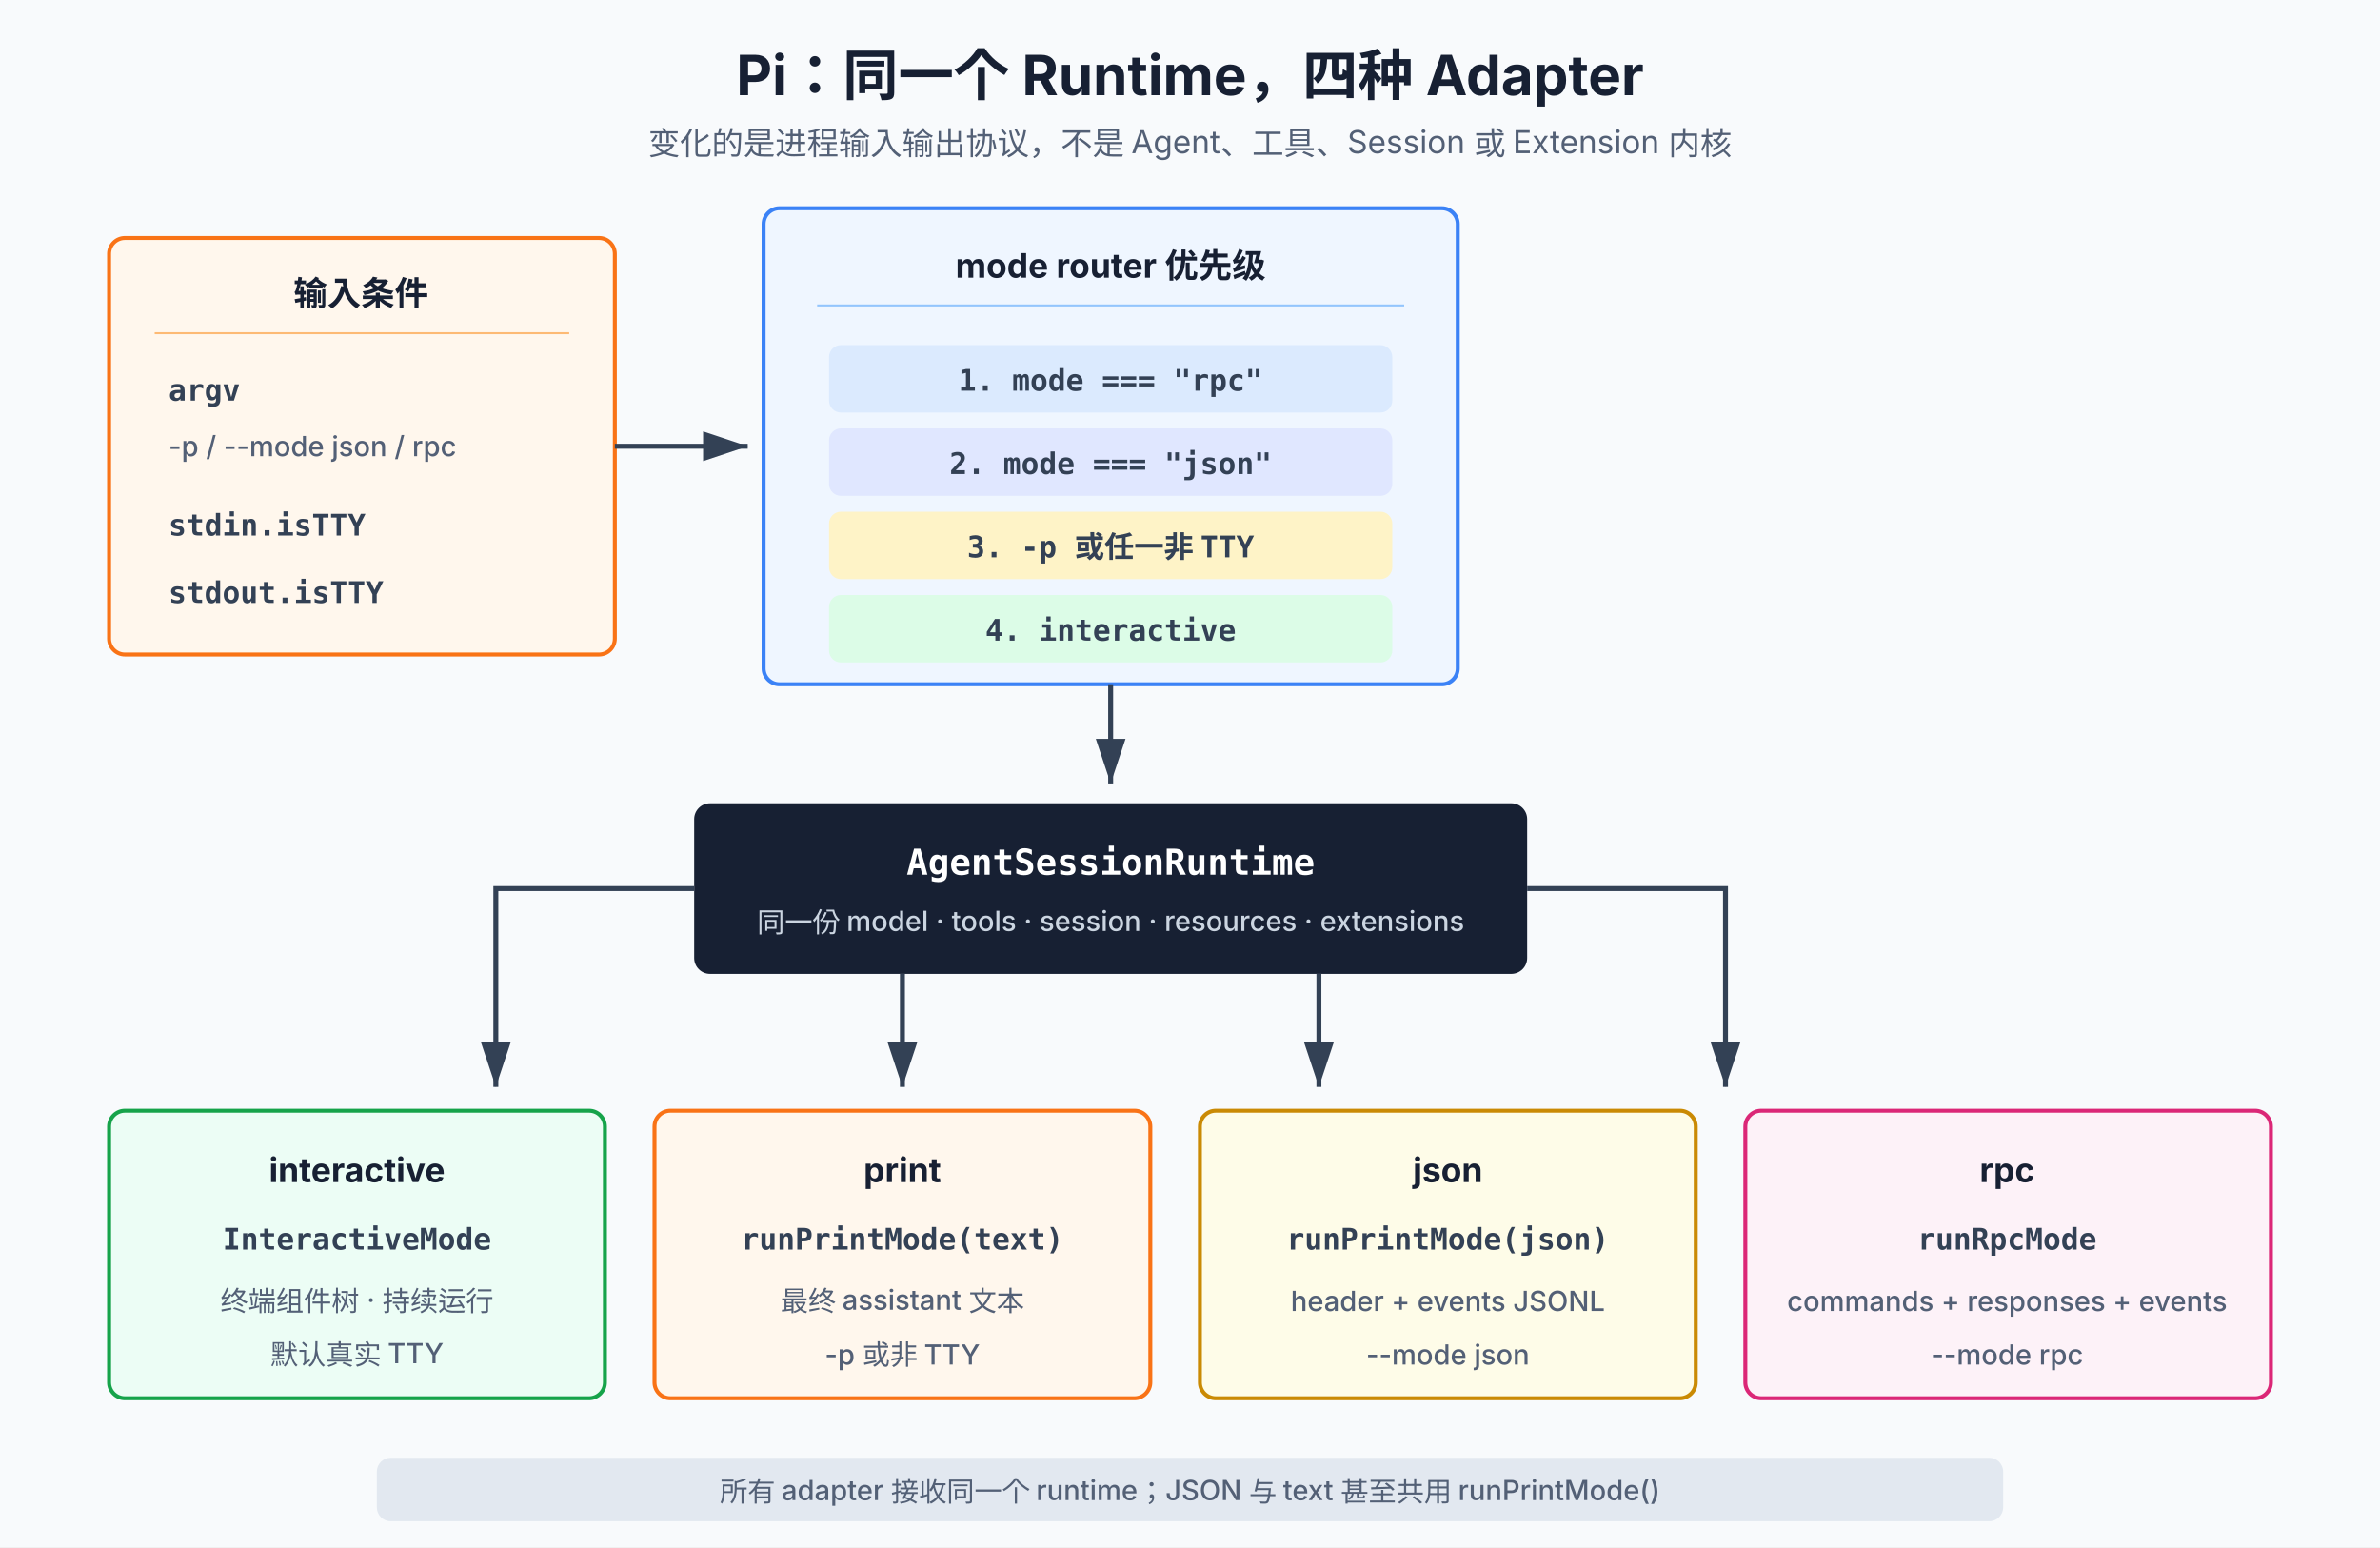
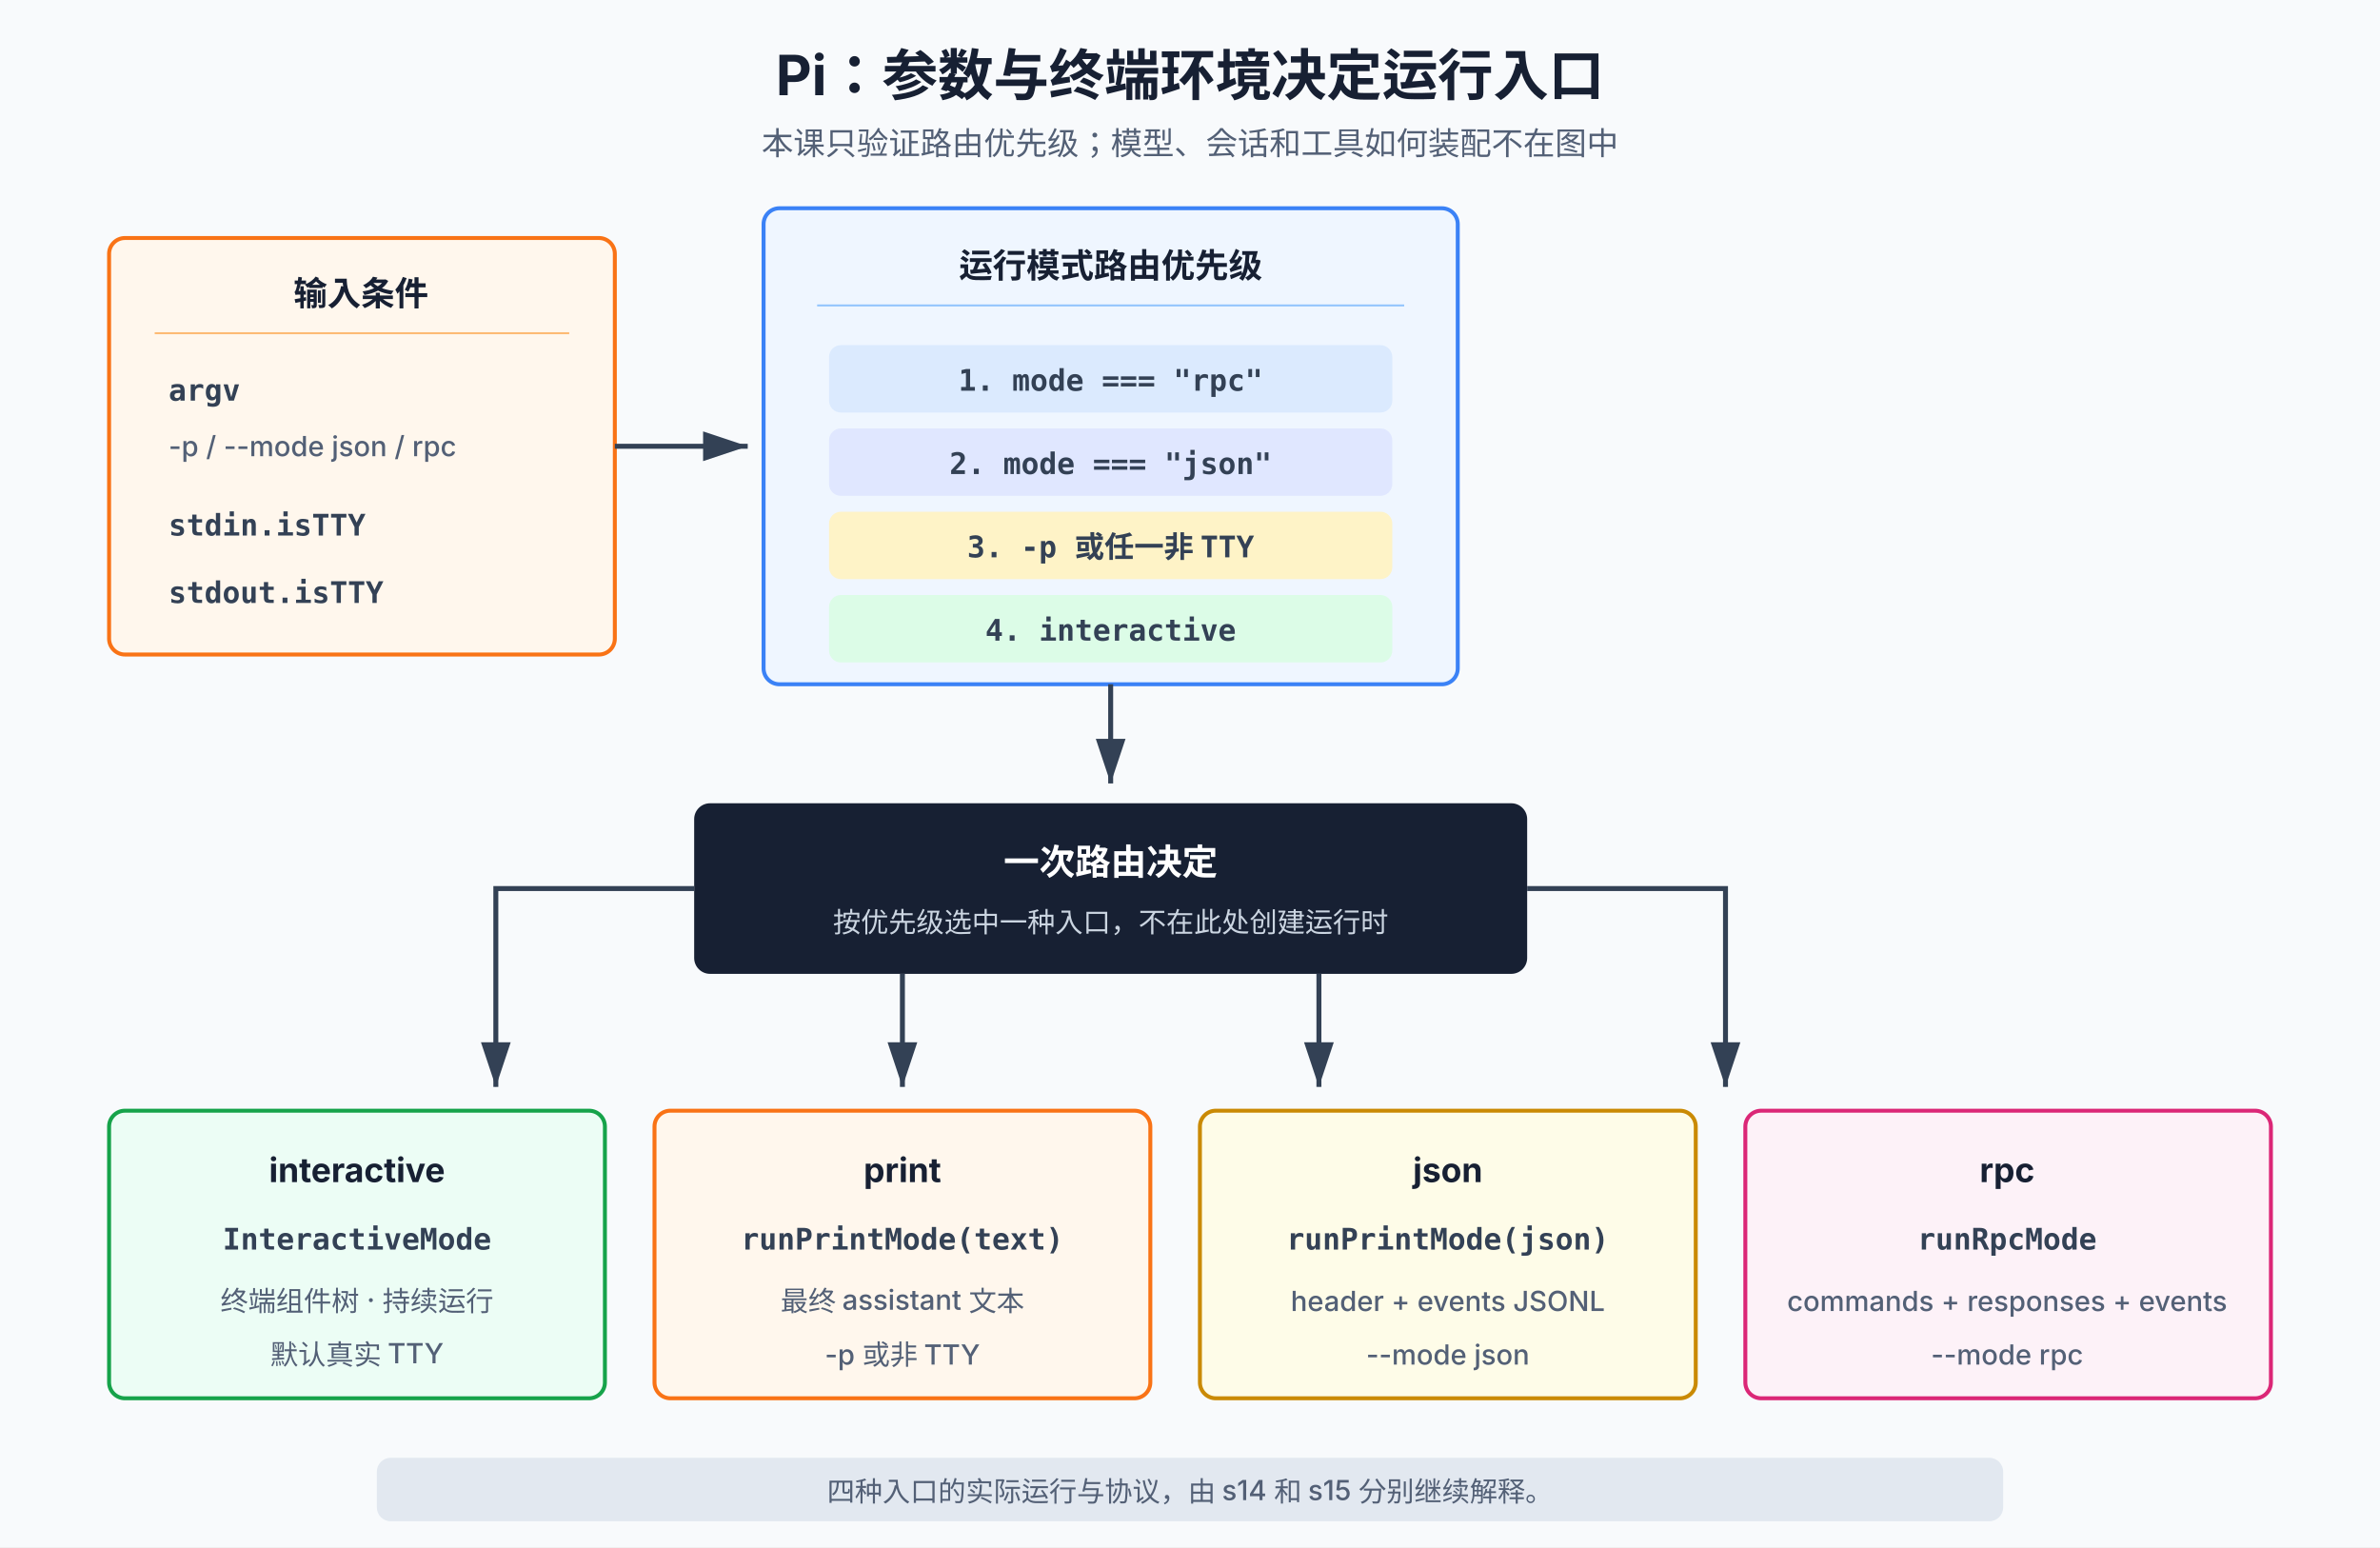
<svg xmlns="http://www.w3.org/2000/svg" width="1200" height="780" viewBox="0 0 1200 780" role="img" aria-labelledby="title desc">
  <defs>
    <marker id="arrow" markerWidth="10" markerHeight="10" refX="9" refY="3" orient="auto" markerUnits="strokeWidth">
      <path d="M0,0 L0,6 L9,3 z" fill="#334155" />
    </marker>
    <style>
      .title { font: 700 28px -apple-system, BlinkMacSystemFont, "Segoe UI", sans-serif; fill: #172033; }
      .subtitle { font: 400 16px -apple-system, BlinkMacSystemFont, "Segoe UI", sans-serif; fill: #536076; }
      .label { font: 700 17px -apple-system, BlinkMacSystemFont, "Segoe UI", sans-serif; fill: #172033; }
      .body { font: 600 15px ui-monospace, SFMono-Regular, Menlo, monospace; fill: #334155; }
      .small { font: 500 14px -apple-system, BlinkMacSystemFont, "Segoe UI", sans-serif; fill: #536076; }
      .white { font: 700 18px ui-monospace, SFMono-Regular, Menlo, monospace; fill: #ffffff; }
    </style>
  </defs>
  <rect width="1200" height="780" fill="#f8fafc" />
-   <text x="600" y="48" text-anchor="middle" class="title">Pi：同一个 Runtime，四种 Adapter</text>
-   <text x="600" y="78" text-anchor="middle" class="subtitle">变化的是进程输入输出协议，不是 Agent、工具、Session 或 Extension 内核</text>
+   <text x="600" y="48" text-anchor="middle" class="title">Pi：参数与终端环境决定运行入口</text>
+   <text x="600" y="78" text-anchor="middle" class="subtitle">本课只验证路由优先级；模型、会话和工具如何装配不在图中</text>
  <rect x="55" y="120" width="255" height="210" rx="8" fill="#fff7ed" stroke="#f97316" stroke-width="2" />
  <text x="182" y="154" text-anchor="middle" class="label">输入条件</text>
  <line x1="78" y1="168" x2="287" y2="168" stroke="#fdba74" />
  <text x="85" y="202" class="body">argv</text>
  <text x="85" y="230" class="small">-p / --mode json / rpc</text>
  <text x="85" y="270" class="body">stdin.isTTY</text>
  <text x="85" y="304" class="body">stdout.isTTY</text>
  <rect x="385" y="105" width="350" height="240" rx="8" fill="#eff6ff" stroke="#3b82f6" stroke-width="2" />
-   <text x="560" y="140" text-anchor="middle" class="label">mode router 优先级</text>
+   <text x="560" y="140" text-anchor="middle" class="label">运行模式路由优先级</text>
  <line x1="412" y1="154" x2="708" y2="154" stroke="#93c5fd" />
  <rect x="418" y="174" width="284" height="34" rx="6" fill="#dbeafe" />
  <text x="560" y="197" text-anchor="middle" class="body">1. mode === "rpc"</text>
  <rect x="418" y="216" width="284" height="34" rx="6" fill="#e0e7ff" />
  <text x="560" y="239" text-anchor="middle" class="body">2. mode === "json"</text>
  <rect x="418" y="258" width="284" height="34" rx="6" fill="#fef3c7" />
  <text x="560" y="281" text-anchor="middle" class="body">3. -p 或任一非 TTY</text>
  <rect x="418" y="300" width="284" height="34" rx="6" fill="#dcfce7" />
  <text x="560" y="323" text-anchor="middle" class="body">4. interactive</text>
  <path d="M310 225 H377" fill="none" stroke="#334155" stroke-width="2.5" marker-end="url(#arrow)" />
  <path d="M560 345 V395" fill="none" stroke="#334155" stroke-width="2.5" marker-end="url(#arrow)" />
  <rect x="350" y="405" width="420" height="86" rx="8" fill="#172033" />
-   <text x="560" y="441" text-anchor="middle" class="white">AgentSessionRuntime</text>
-   <text x="560" y="470" text-anchor="middle" style="font: 500 14px -apple-system, BlinkMacSystemFont, 'Segoe UI', sans-serif; fill: #cbd5e1;">同一份 model · tools · session · resources · extensions</text>
+   <text x="560" y="441" text-anchor="middle" class="white">一次路由决定</text>
+   <text x="560" y="470" text-anchor="middle" style="font: 500 14px -apple-system, BlinkMacSystemFont, 'Segoe UI', sans-serif; fill: #cbd5e1;">按优先级选中一种入口，不在此处创建运行时</text>
  <path d="M350 448 H250 V548" fill="none" stroke="#334155" stroke-width="2.5" marker-end="url(#arrow)" />
  <path d="M455 491 V548" fill="none" stroke="#334155" stroke-width="2.5" marker-end="url(#arrow)" />
  <path d="M665 491 V548" fill="none" stroke="#334155" stroke-width="2.5" marker-end="url(#arrow)" />
  <path d="M770 448 H870 V548" fill="none" stroke="#334155" stroke-width="2.5" marker-end="url(#arrow)" />
  <rect x="55" y="560" width="250" height="145" rx="8" fill="#ecfdf5" stroke="#16a34a" stroke-width="2" />
  <text x="180" y="596" text-anchor="middle" class="label">interactive</text>
  <text x="180" y="630" text-anchor="middle" class="body">InteractiveMode</text>
  <text x="180" y="661" text-anchor="middle" class="small">终端组件树 · 持续运行</text>
  <text x="180" y="688" text-anchor="middle" class="small">默认真实 TTY</text>
  <rect x="330" y="560" width="250" height="145" rx="8" fill="#fff7ed" stroke="#f97316" stroke-width="2" />
  <text x="455" y="596" text-anchor="middle" class="label">print</text>
  <text x="455" y="630" text-anchor="middle" class="body">runPrintMode(text)</text>
  <text x="455" y="661" text-anchor="middle" class="small">最终 assistant 文本</text>
  <text x="455" y="688" text-anchor="middle" class="small">-p 或非 TTY</text>
  <rect x="605" y="560" width="250" height="145" rx="8" fill="#fefce8" stroke="#ca8a04" stroke-width="2" />
  <text x="730" y="596" text-anchor="middle" class="label">json</text>
  <text x="730" y="630" text-anchor="middle" class="body">runPrintMode(json)</text>
  <text x="730" y="661" text-anchor="middle" class="small">header + events JSONL</text>
  <text x="730" y="688" text-anchor="middle" class="small">--mode json</text>
  <rect x="880" y="560" width="265" height="145" rx="8" fill="#fdf2f8" stroke="#db2777" stroke-width="2" />
  <text x="1012" y="596" text-anchor="middle" class="label">rpc</text>
  <text x="1012" y="630" text-anchor="middle" class="body">runRpcMode</text>
  <text x="1012" y="661" text-anchor="middle" class="small">commands + responses + events</text>
  <text x="1012" y="688" text-anchor="middle" class="small">--mode rpc</text>
  <rect x="190" y="735" width="820" height="32" rx="7" fill="#e2e8f0" />
-   <text x="600" y="757" text-anchor="middle" class="small">所有 adapter 接收同一个 runtime；JSON 与 text 甚至共用 runPrintMode()</text>
+   <text x="600" y="757" text-anchor="middle" class="small">四种入口的实际运行与协议，由 s14 和 s15 分别继续解释。</text>
</svg>
